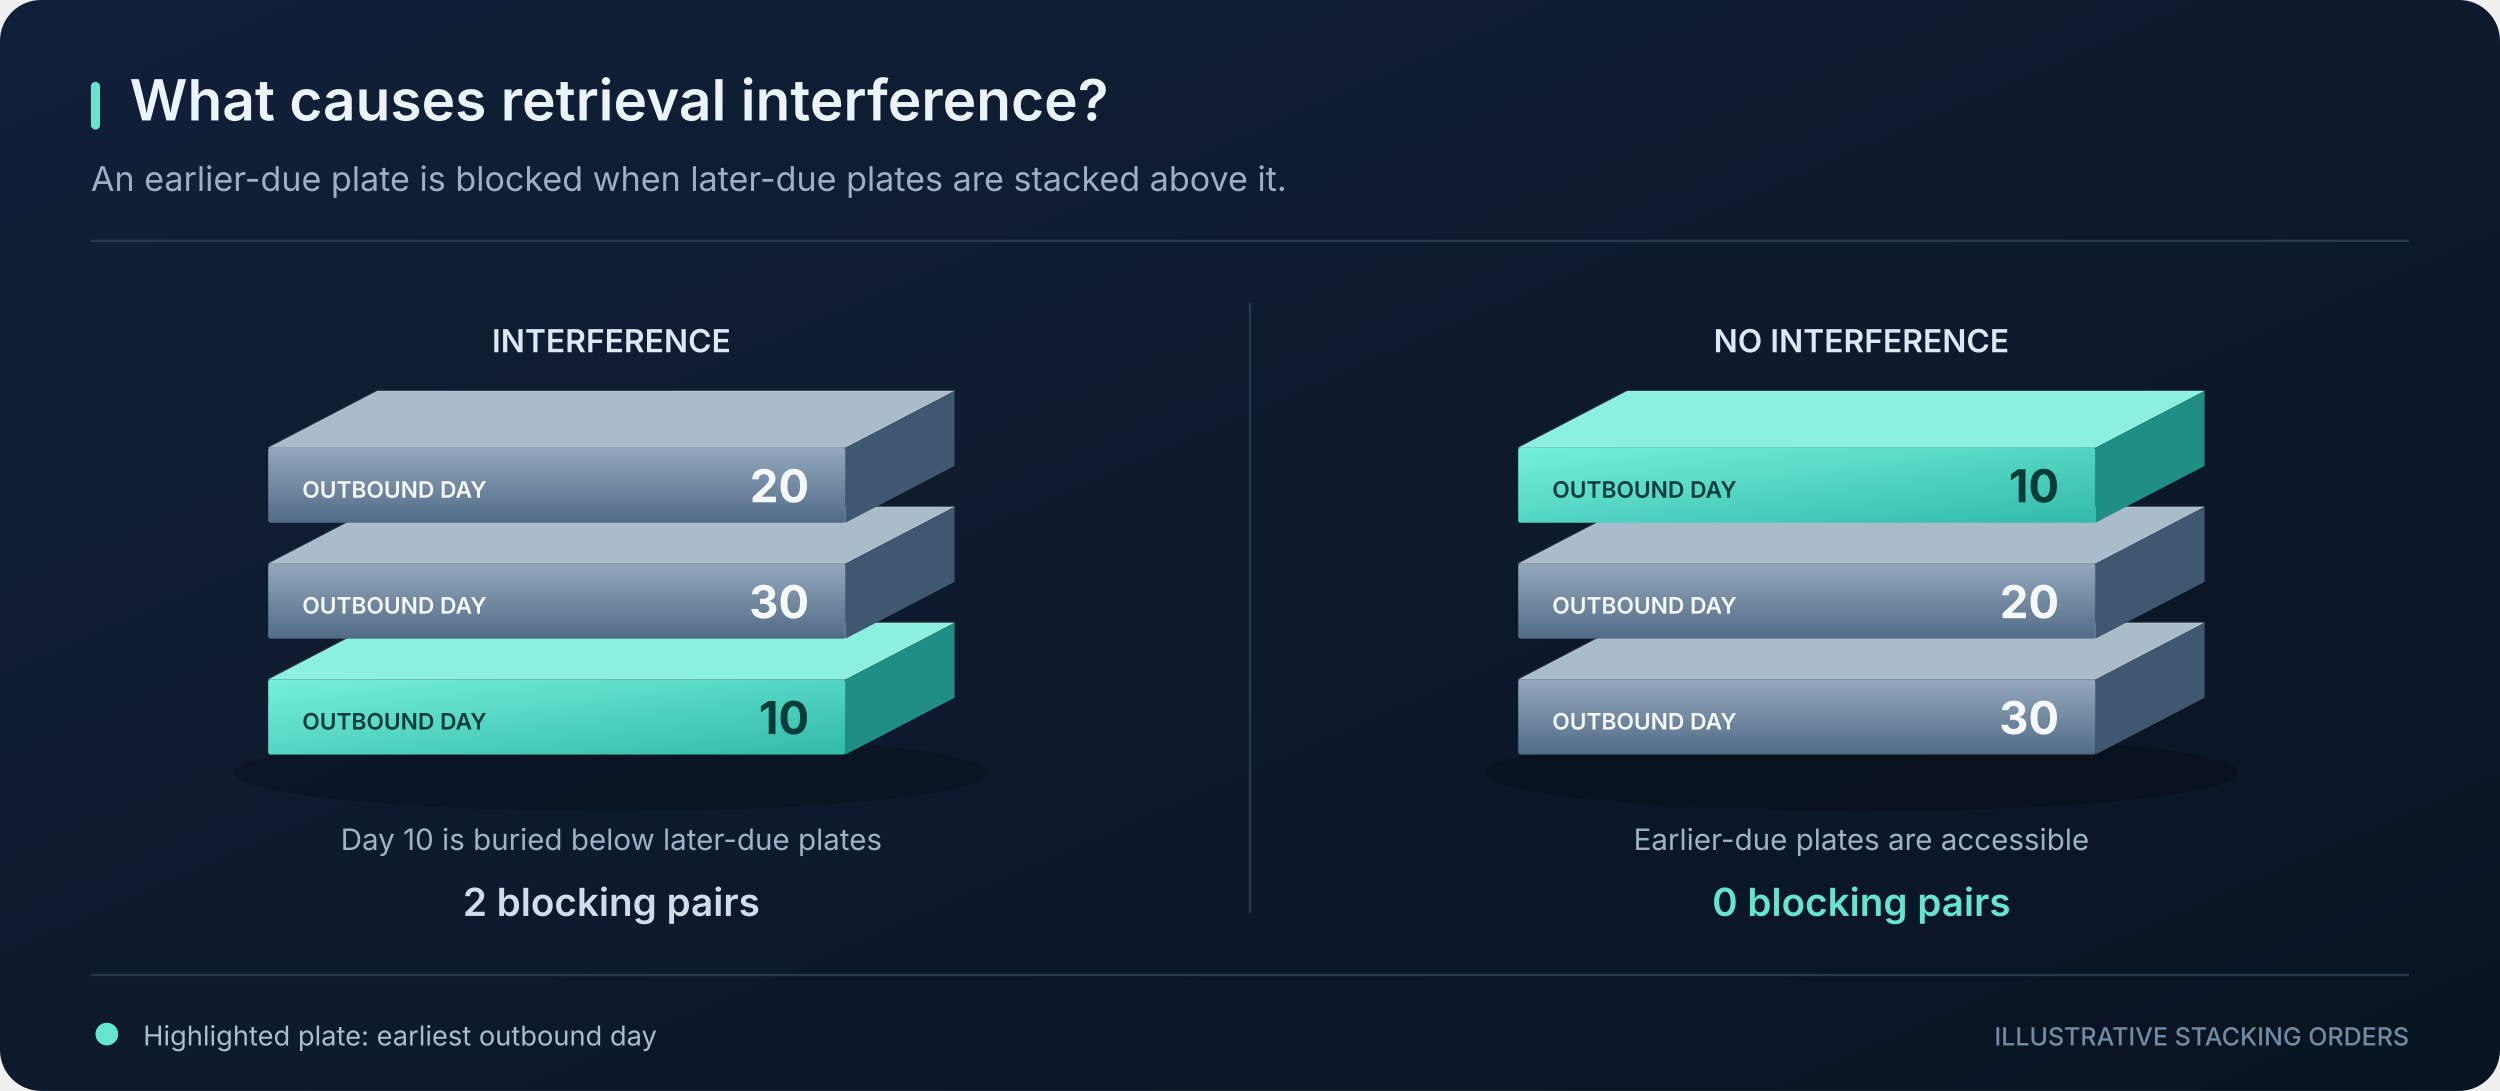
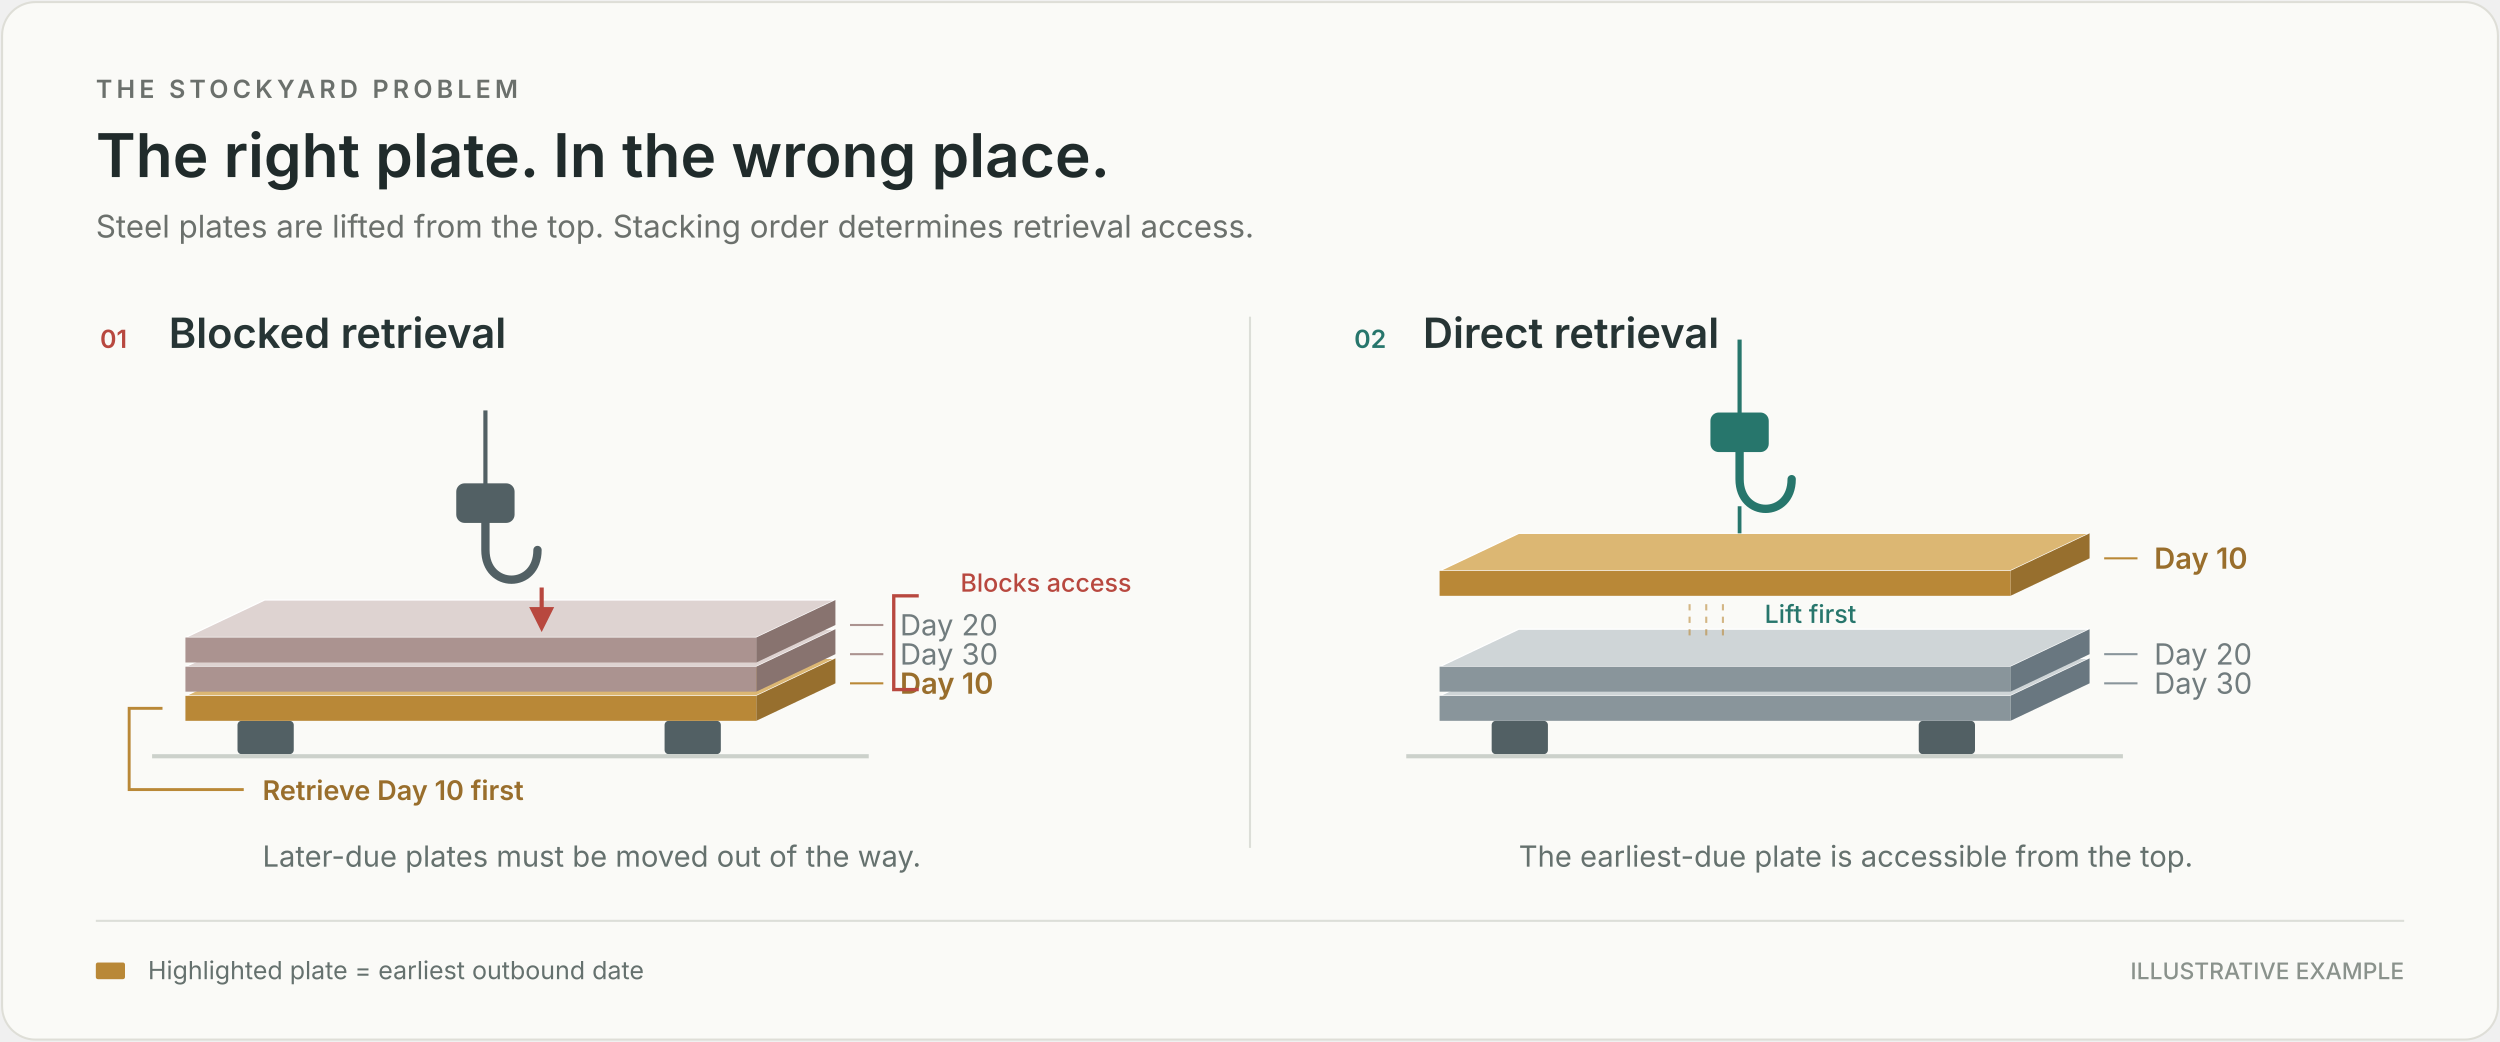
- <svg xmlns="http://www.w3.org/2000/svg" width="1100" height="480" viewBox="0 0 1100 480" role="img" aria-labelledby="title desc">
+ <svg xmlns="http://www.w3.org/2000/svg" width="1200" height="500" viewBox="0 0 1200 500" role="img" aria-labelledby="title desc">
  <defs>
-     <linearGradient id="bg" x1="0" y1="0" x2="1" y2="1">
-       <stop stop-color="#112039" />
-       <stop offset="1" stop-color="#091321" />
-     </linearGradient>
-     <linearGradient id="steel" x1="0" y1="0" x2="0" y2="1">
-       <stop stop-color="#93a8bd" />
-       <stop offset="1" stop-color="#526b85" />
-     </linearGradient>
-     <linearGradient id="priority" x1="0" y1="0" x2="1" y2="1">
-       <stop stop-color="#75efdc" />
-       <stop offset="1" stop-color="#32baa9" />
-     </linearGradient>
+     <marker id="arrow" viewBox="0 0 10 10" refX="8" refY="5" markerWidth="6" markerHeight="6" orient="auto">
+       <path d="M0 0L10 5L0 10z" fill="#b8483f" />
+     </marker>
  </defs>
-   <rect width="1100" height="480" rx="18" fill="url(#bg)" />
-   <g font-family="Inter, -apple-system, BlinkMacSystemFont, Segoe UI, Arial, sans-serif">
-     <rect x="40" y="36" width="4" height="21" rx="2" fill="#65e4d0" />
-     <text x="57" y="53" fill="#ecf3fa" font-size="25" font-weight="600">What causes retrieval interference?</text>
-     <text x="40" y="84" fill="#9dafc4" font-size="15">An earlier-due plate is blocked when later-due plates are stacked above it.</text>
-     <line x1="40" y1="106" x2="1060" y2="106" stroke="#28394e" />
-     <line x1="550" y1="133" x2="550" y2="402" stroke="#28394e" />
-     <text x="269" y="155" fill="#dce8f4" font-size="14" font-weight="600" text-anchor="middle">INTERFERENCE</text>
-     <ellipse cx="269" cy="340" rx="166" ry="17" fill="#000000" opacity=".22" />
-     <path d="M118 299l48 -25h254l-48 25z" fill="#8bf0df" stroke="#ffffff" stroke-opacity=".12" />
-     <path d="M372 299l48 -25v33l-48 25z" fill="#218e86" />
-     <rect x="118" y="299" width="254" height="33" rx="1" fill="url(#priority)" />
-     <text x="133" y="321" fill="#083c3b" font-size="10" font-weight="600" text-anchor="start">OUTBOUND DAY</text>
-     <text x="356" y="323" fill="#083c3b" font-size="20" font-weight="700" text-anchor="end">10</text>
-     <path d="M118 248l48 -25h254l-48 25z" fill="#a8bccb" stroke="#ffffff" stroke-opacity=".12" />
-     <path d="M372 248l48 -25v33l-48 25z" fill="#40586f" />
-     <rect x="118" y="248" width="254" height="33" rx="1" fill="url(#steel)" />
-     <text x="133" y="270" fill="#f5f9fc" font-size="10" font-weight="600" text-anchor="start">OUTBOUND DAY</text>
-     <text x="356" y="272" fill="#f5f9fc" font-size="20" font-weight="700" text-anchor="end">30</text>
-     <path d="M118 197l48 -25h254l-48 25z" fill="#a8bccb" stroke="#ffffff" stroke-opacity=".12" />
-     <path d="M372 197l48 -25v33l-48 25z" fill="#40586f" />
-     <rect x="118" y="197" width="254" height="33" rx="1" fill="url(#steel)" />
-     <text x="133" y="219" fill="#f5f9fc" font-size="10" font-weight="600" text-anchor="start">OUTBOUND DAY</text>
-     <text x="356" y="221" fill="#f5f9fc" font-size="20" font-weight="700" text-anchor="end">20</text>
-     <text x="269" y="374" fill="#9db3c7" font-size="13" font-weight="400" text-anchor="middle">Day 10 is buried below later-due plates</text>
-     <text x="269" y="403" fill="#d0ddea" font-size="17" font-weight="600" text-anchor="middle">2 blocking pairs</text>
-     <text x="819" y="155" fill="#dce8f4" font-size="14" font-weight="600" text-anchor="middle">NO INTERFERENCE</text>
-     <ellipse cx="819" cy="340" rx="166" ry="17" fill="#000000" opacity=".22" />
-     <path d="M668 299l48 -25h254l-48 25z" fill="#a8bccb" stroke="#ffffff" stroke-opacity=".12" />
-     <path d="M922 299l48 -25v33l-48 25z" fill="#40586f" />
-     <rect x="668" y="299" width="254" height="33" rx="1" fill="url(#steel)" />
-     <text x="683" y="321" fill="#f5f9fc" font-size="10" font-weight="600" text-anchor="start">OUTBOUND DAY</text>
-     <text x="906" y="323" fill="#f5f9fc" font-size="20" font-weight="700" text-anchor="end">30</text>
-     <path d="M668 248l48 -25h254l-48 25z" fill="#a8bccb" stroke="#ffffff" stroke-opacity=".12" />
-     <path d="M922 248l48 -25v33l-48 25z" fill="#40586f" />
-     <rect x="668" y="248" width="254" height="33" rx="1" fill="url(#steel)" />
-     <text x="683" y="270" fill="#f5f9fc" font-size="10" font-weight="600" text-anchor="start">OUTBOUND DAY</text>
-     <text x="906" y="272" fill="#f5f9fc" font-size="20" font-weight="700" text-anchor="end">20</text>
-     <path d="M668 197l48 -25h254l-48 25z" fill="#8bf0df" stroke="#ffffff" stroke-opacity=".12" />
-     <path d="M922 197l48 -25v33l-48 25z" fill="#218e86" />
-     <rect x="668" y="197" width="254" height="33" rx="1" fill="url(#priority)" />
-     <text x="683" y="219" fill="#083c3b" font-size="10" font-weight="600" text-anchor="start">OUTBOUND DAY</text>
-     <text x="906" y="221" fill="#083c3b" font-size="20" font-weight="700" text-anchor="end">10</text>
-     <text x="819" y="374" fill="#9db3c7" font-size="13" font-weight="400" text-anchor="middle">Earlier-due plates are accessible</text>
-     <text x="819" y="403" fill="#65e4d0" font-size="17" font-weight="600" text-anchor="middle">0 blocking pairs</text>
-     <line x1="40" y1="429" x2="1060" y2="429" stroke="#28394e" />
-     <circle cx="47" cy="455" r="5" fill="#65e4d0" />
-     <text x="63" y="460" fill="#aabdcf" font-size="12" font-weight="400" text-anchor="start">Highlighted plate: earliest outbound day</text>
-     <text x="1060" y="460" fill="#728ba5" font-size="11" font-weight="500" text-anchor="end">ILLUSTRATIVE STACKING ORDERS</text>
+   <rect x="1" y="1" width="1198" height="498" rx="16" fill="#fafaf7" stroke="#deded7" />
+   <g font-family="Inter, Segoe UI, Arial, sans-serif">
+     <text x="46" y="47" font-size="12" letter-spacing="2" fill="#6b706c" font-weight="600">THE STOCKYARD PROBLEM</text>
+     <text x="46" y="85" font-size="29" fill="#202b2b" font-weight="600">The right plate. In the wrong place.</text>
+     <text x="46" y="114" font-size="15" fill="#6b706c">Steel plates are lifted from the top. Stacking order determines retrieval access.</text>
+     <line x1="600" y1="152" x2="600" y2="407" stroke="#dcded8" />
+     <text x="48" y="167" fill="#b8483f" font-size="12" font-weight="600" text-anchor="start">01</text>
+     <text x="81" y="167" fill="#263434" font-size="20" font-weight="600" text-anchor="start">Blocked retrieval</text>
+     <text x="650" y="167" fill="#27766c" font-size="12" font-weight="600" text-anchor="start">02</text>
+     <text x="683" y="167" fill="#263434" font-size="20" font-weight="600" text-anchor="start">Direct retrieval</text>
+     <rect x="114" y="346" width="27" height="16" rx="2" fill="#526064" />
+     <rect x="319" y="346" width="27" height="16" rx="2" fill="#526064" />
+     <path d="M73 363H417" stroke="#ccd1cb" stroke-width="2" />
+     <path d="M89 334l38 -18h274l-38 18z" fill="#dcb773" stroke="#ffffff" stroke-width=".6" />
+     <path d="M363 334l38 -18v12l-38 18z" fill="#976f2e" />
+     <path d="M89 334h274v12H89z" fill="#b98837" />
+     <path d="M408 328h16" stroke="#b98837" />
+     <text x="432" y="333" fill="#996e2c" font-size="14" font-weight="600" text-anchor="start">Day 10</text>
+     <path d="M89 320l38 -18h274l-38 18z" fill="#ded3d1" stroke="#ffffff" stroke-width=".6" />
+     <path d="M363 320l38 -18v12l-38 18z" fill="#88736f" />
+     <path d="M89 320h274v12H89z" fill="#ab9390" />
+     <path d="M408 314h16" stroke="#ab9390" />
+     <text x="432" y="319" fill="#717c7e" font-size="14" font-weight="400" text-anchor="start">Day 30</text>
+     <path d="M89 306l38 -18h274l-38 18z" fill="#ded3d1" stroke="#ffffff" stroke-width=".6" />
+     <path d="M363 306l38 -18v12l-38 18z" fill="#88736f" />
+     <path d="M89 306h274v12H89z" fill="#ab9390" />
+     <path d="M408 300h16" stroke="#ab9390" />
+     <text x="432" y="305" fill="#717c7e" font-size="14" font-weight="400" text-anchor="start">Day 20</text>
+     <path d="M233 197v42" fill="none" stroke="#526064" stroke-width="2" />
+     <rect x="219" y="232" width="28" height="19" rx="4" fill="#526064" />
+     <path d="M233 251v13c0 19 25 19 25 0" fill="none" stroke="#526064" stroke-width="4" stroke-linecap="round" />
+     <path d="M260 282V301" stroke="#b8483f" stroke-width="2" marker-end="url(#arrow)" />
+     <path d="M441 286h-12v45h12" fill="none" stroke="#b8483f" stroke-width="1.6" />
+     <text x="461" y="284" fill="#b8483f" font-size="12" font-weight="500" text-anchor="start">Blocks access</text>
+     <path d="M78 340h-16v39h55" fill="none" stroke="#b98837" stroke-width="1.4" />
+     <text x="126" y="384" fill="#996e2c" font-size="13" font-weight="600" text-anchor="start">Retrieve Day 10 first</text>
+     <rect x="716" y="346" width="27" height="16" rx="2" fill="#526064" />
+     <rect x="921" y="346" width="27" height="16" rx="2" fill="#526064" />
+     <path d="M675 363H1019" stroke="#ccd1cb" stroke-width="2" />
+     <path d="M691 334l38 -18h274l-38 18z" fill="#cfd5d7" stroke="#ffffff" stroke-width=".6" />
+     <path d="M965 334l38 -18v12l-38 18z" fill="#697780" />
+     <path d="M691 334h274v12H691z" fill="#89959b" />
+     <path d="M1010 328h16" stroke="#89959b" />
+     <text x="1034" y="333" fill="#717c7e" font-size="14" font-weight="400" text-anchor="start">Day 30</text>
+     <path d="M691 320l38 -18h274l-38 18z" fill="#cfd5d7" stroke="#ffffff" stroke-width=".6" />
+     <path d="M965 320l38 -18v12l-38 18z" fill="#697780" />
+     <path d="M691 320h274v12H691z" fill="#89959b" />
+     <path d="M1010 314h16" stroke="#89959b" />
+     <text x="1034" y="319" fill="#717c7e" font-size="14" font-weight="400" text-anchor="start">Day 20</text>
+     <path d="M691 274l38 -18h274l-38 18z" fill="#dcb773" stroke="#ffffff" stroke-width=".6" />
+     <path d="M965 274l38 -18v12l-38 18z" fill="#976f2e" />
+     <path d="M691 274h274v12H691z" fill="#b98837" />
+     <path d="M1010 268h16" stroke="#b98837" />
+     <text x="1034" y="273" fill="#996e2c" font-size="14" font-weight="600" text-anchor="start">Day 10</text>
+     <path d="M835 163v42" fill="none" stroke="#27766c" stroke-width="2" />
+     <rect x="821" y="198" width="28" height="19" rx="4" fill="#27766c" />
+     <path d="M835 217v13c0 19 25 19 25 0" fill="none" stroke="#27766c" stroke-width="4" stroke-linecap="round" />
+     <path d="M835 243V256" stroke="#27766c" stroke-width="1.8" />
+     <path d="M811 290V307M819 290V307M827 290V307" stroke="#b98837" stroke-width="1" stroke-dasharray="3 3" opacity=".6" />
+     <text x="847" y="299" fill="#27766c" font-size="12" font-weight="500" text-anchor="start">Lift first</text>
+     <text x="126" y="416" fill="#65716e" font-size="14" font-weight="400" text-anchor="start">Later-due plates must be moved out of the way.</text>
+     <text x="729" y="416" fill="#65716e" font-size="14" font-weight="400" text-anchor="start">The earliest-due plate is accessible from the top.</text>
+     <line x1="46" y1="442" x2="1154" y2="442" stroke="#dcded8" />
+     <rect x="46" y="462" width="14" height="8" rx="1" fill="#b98837" />
+     <text x="71" y="470" fill="#65716e" font-size="12" font-weight="400" text-anchor="start">Highlighted plate = earliest outbound date</text>
+     <text x="1154" y="470" fill="#8a928c" font-size="11" font-weight="500" text-anchor="end">ILLUSTRATIVE EXAMPLE</text>
  </g>
</svg>
